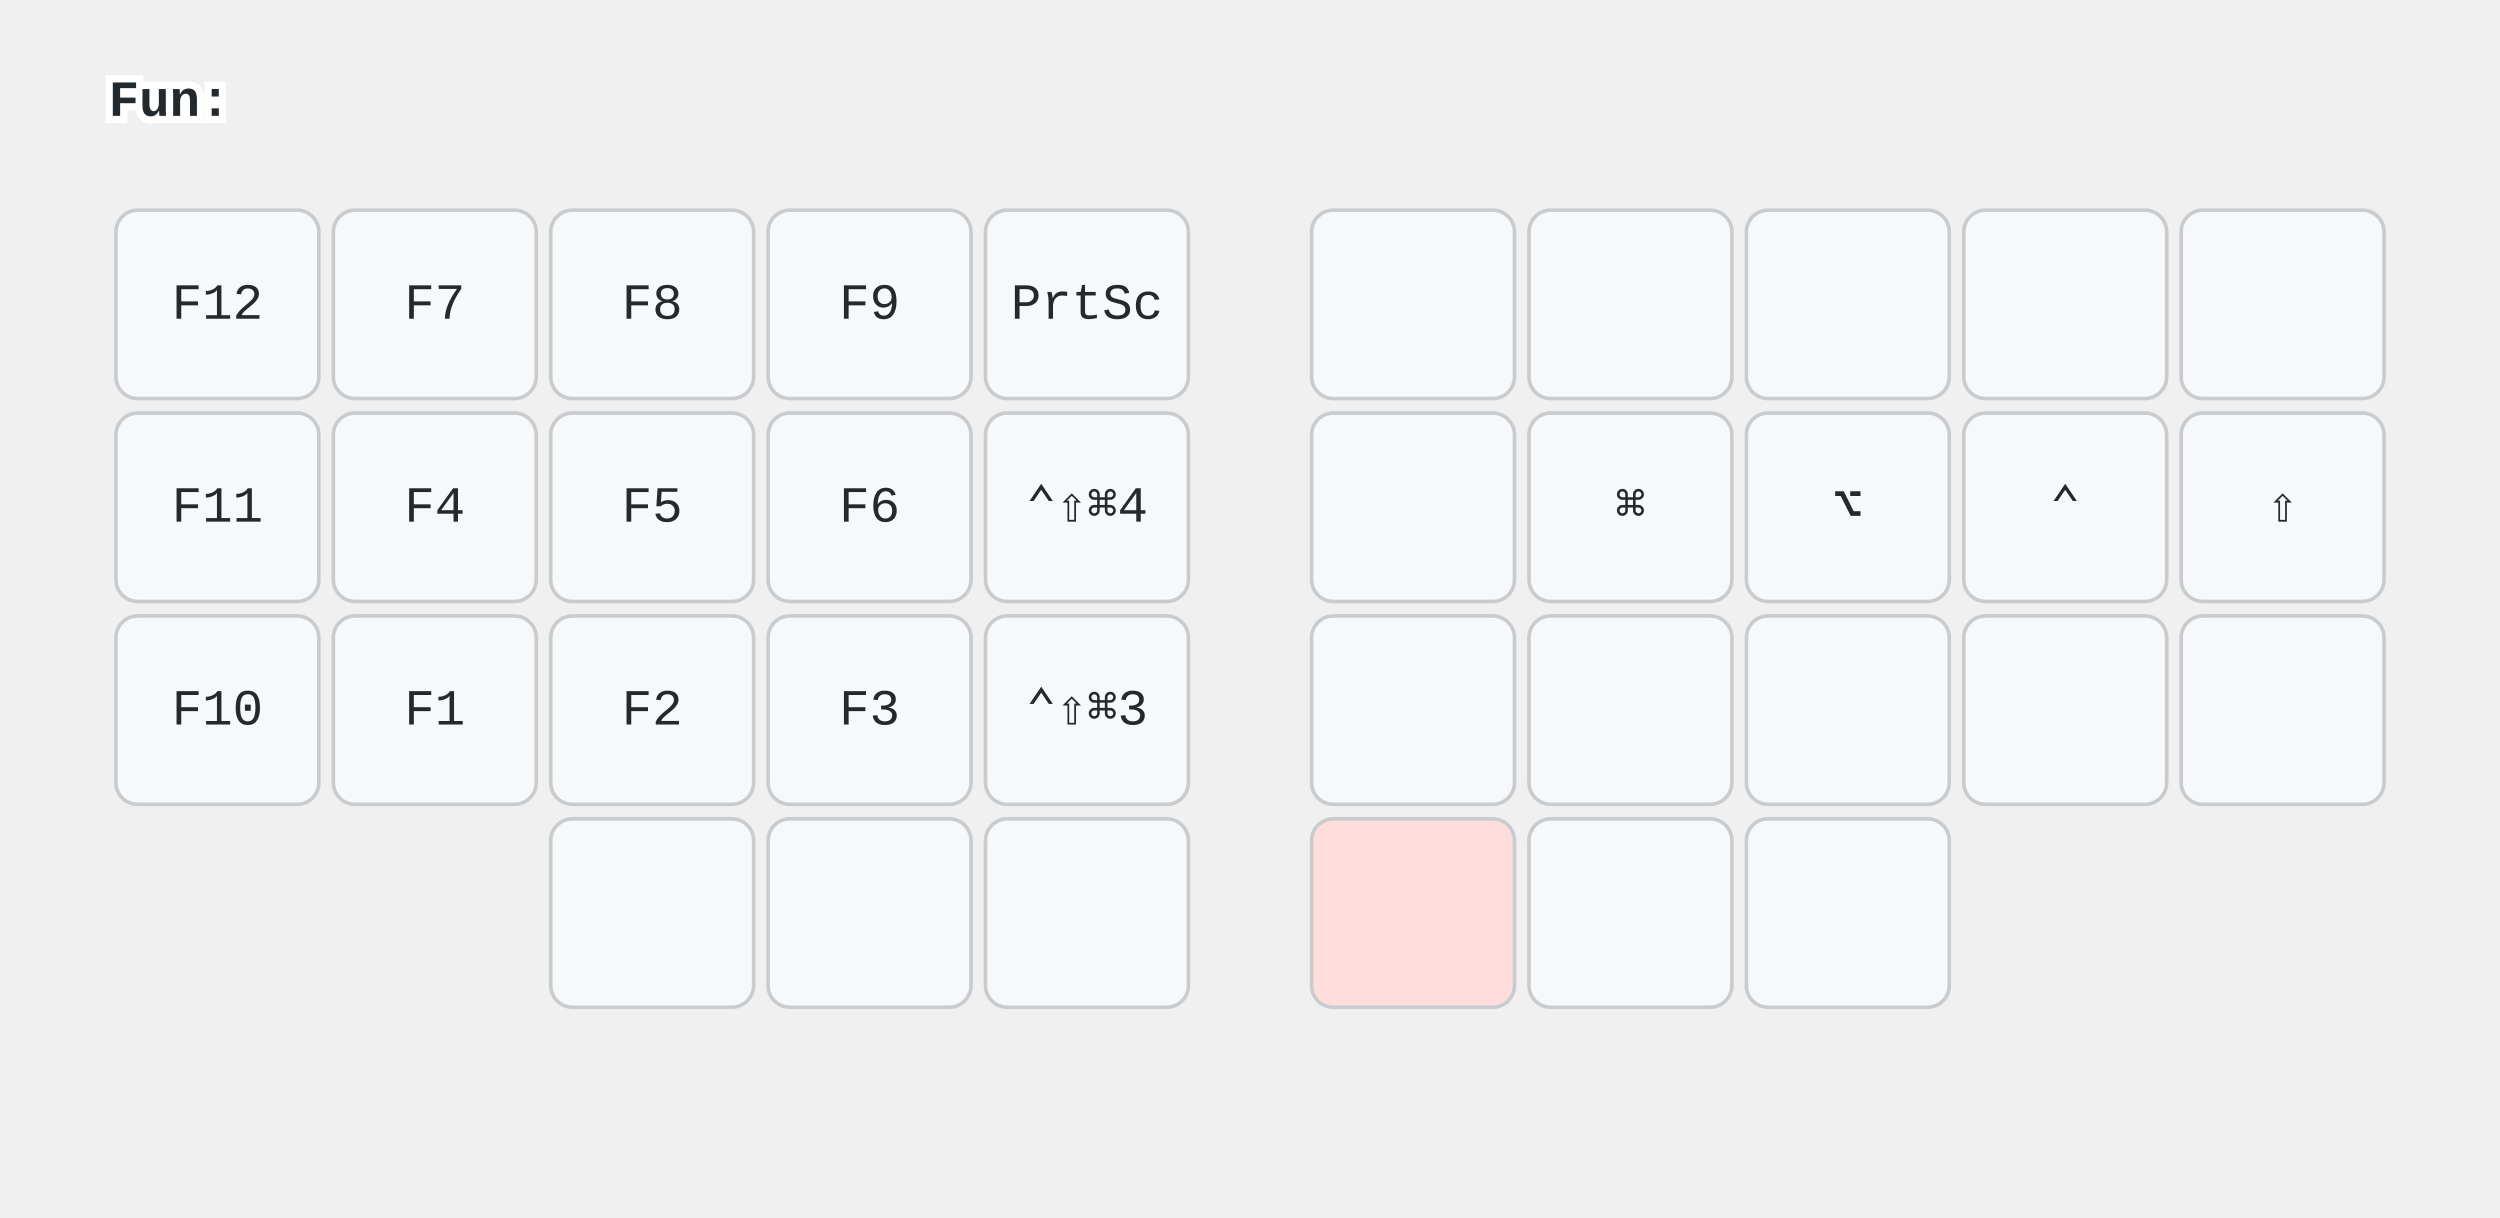
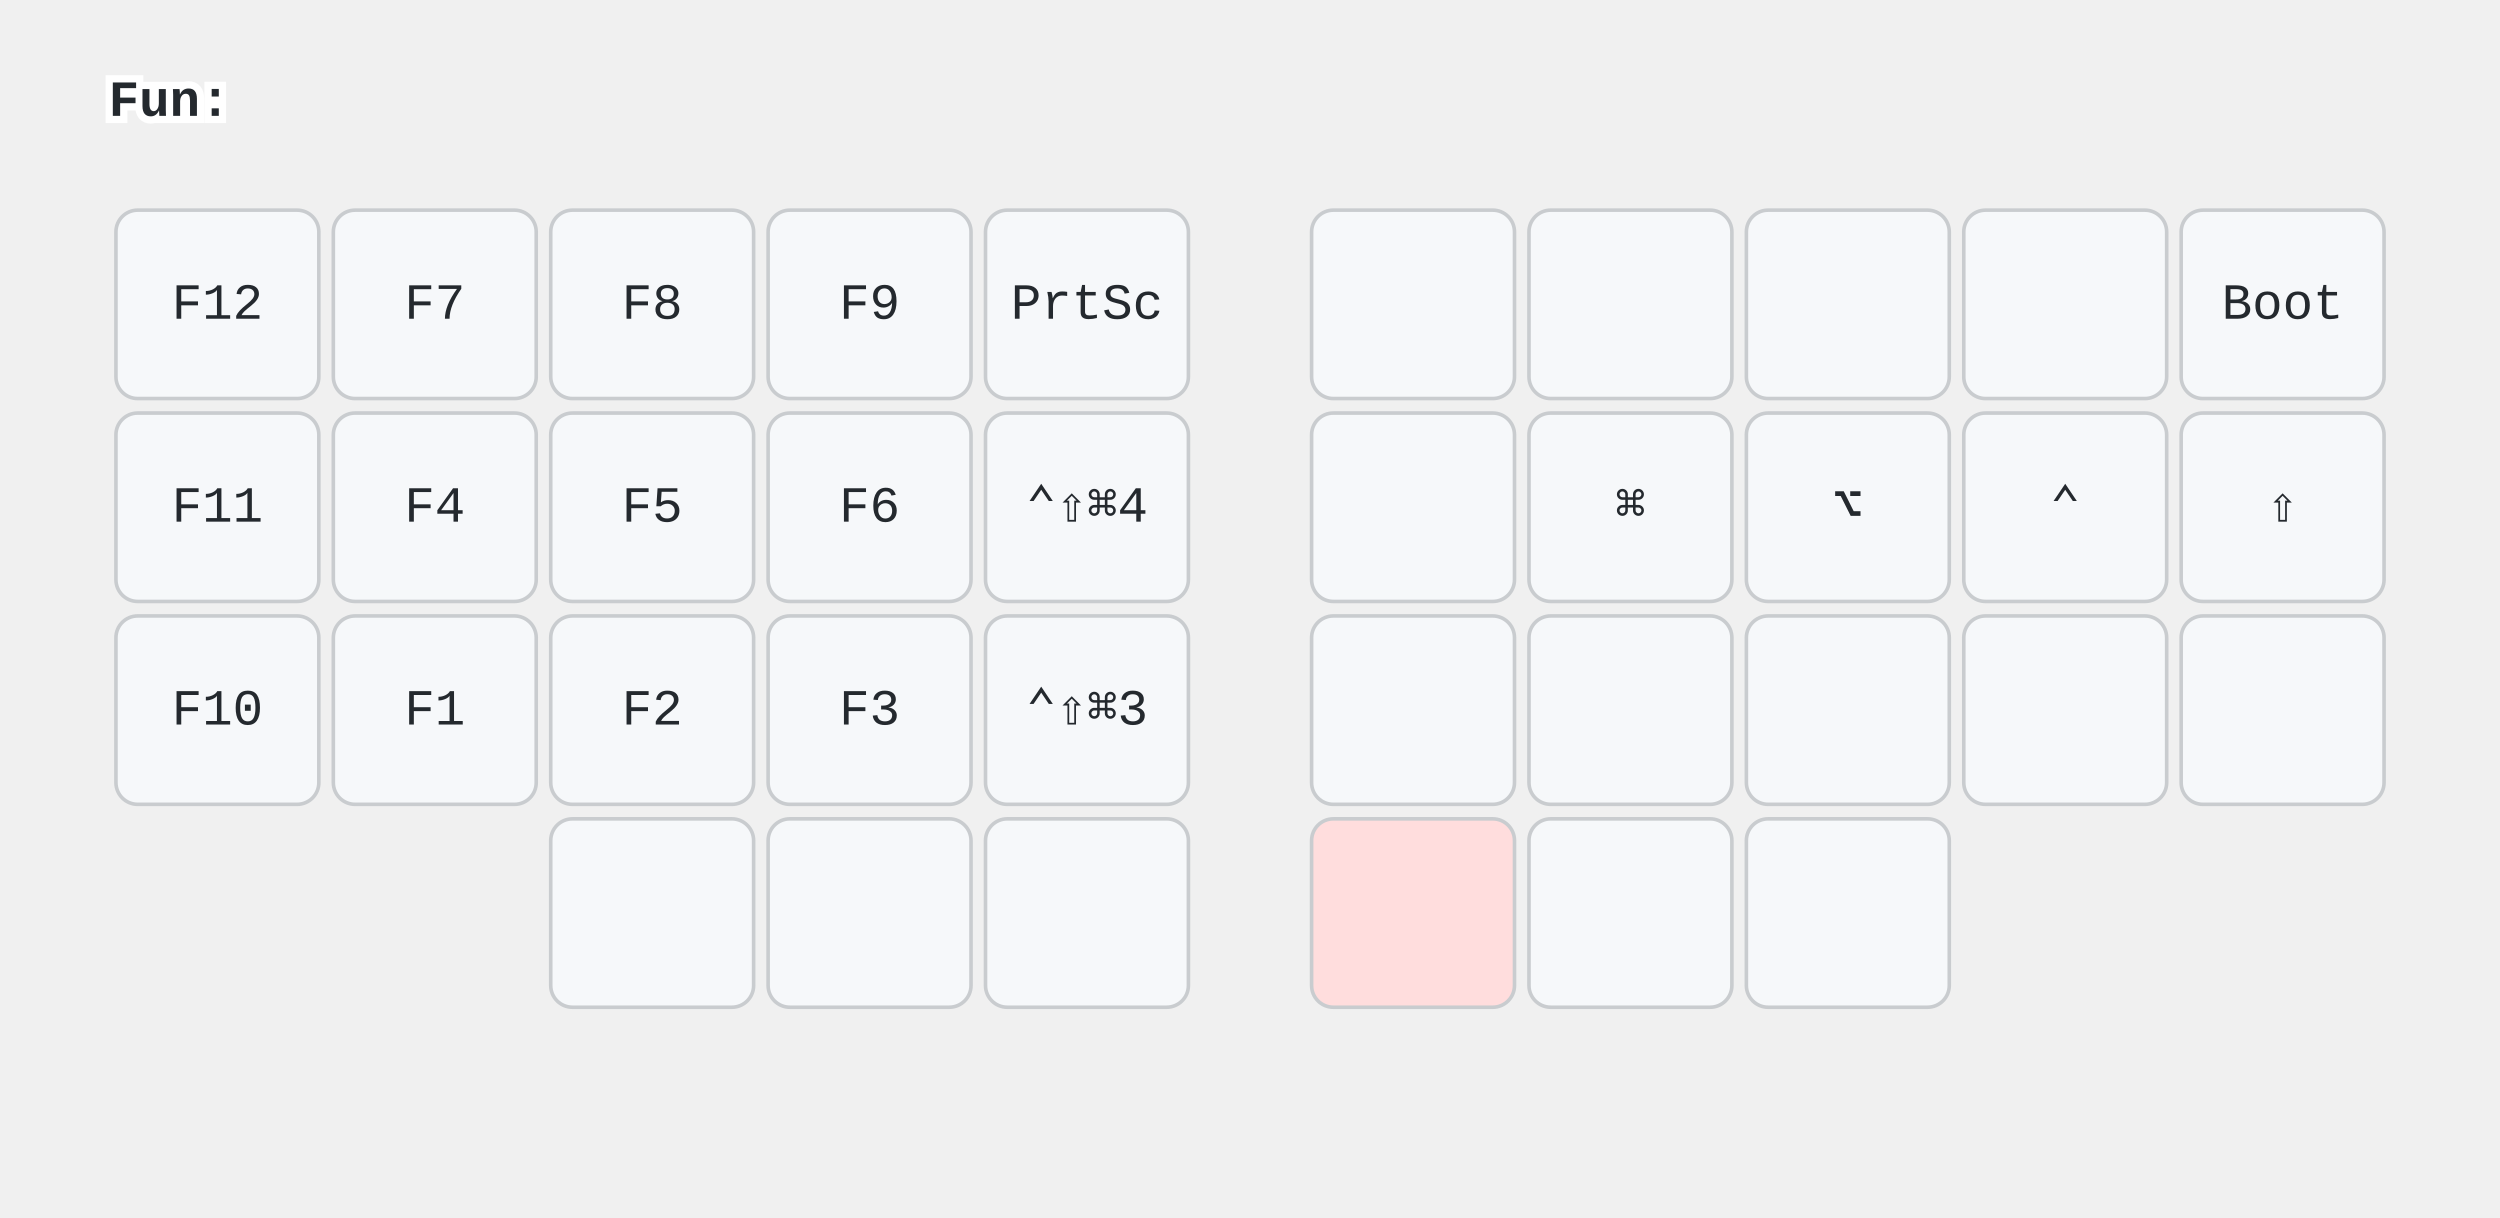
<svg xmlns="http://www.w3.org/2000/svg" width="690" height="336" viewBox="0 0 690 336" class="keymap">
  <style>/* inherit to force styles through use tags */
svg path {
    fill: inherit;
}

/* font and background color specifications */
svg.keymap {
    font-family: SFMono-Regular,Consolas,Liberation Mono,Menlo,monospace;
    font-size: 14px;
    font-kerning: normal;
    text-rendering: optimizeLegibility;
    fill: #24292e;
}

/* default key styling */
rect.key {
    fill: #f6f8fa;
}

rect.key, rect.combo {
    stroke: #c9cccf;
    stroke-width: 1;
}

/* default key side styling, only used is draw_key_sides is set */
rect.side {
    filter: brightness(90%);
}

/* color accent for combo boxes */
rect.combo, rect.combo-separate {
    fill: #cdf;
}

/* color accent for held keys */
rect.held, rect.combo.held {
    fill: #fdd;
}

/* color accent for ghost (optional) keys */
rect.ghost, rect.combo.ghost {
    stroke-dasharray: 4, 4;
    stroke-width: 2;
}

text {
    text-anchor: middle;
    dominant-baseline: middle;
}

/* styling for layer labels */
text.label {
    font-weight: bold;
    text-anchor: start;
    stroke: white;
    stroke-width: 4;
    paint-order: stroke;
}

/* styling for optional footer */
text.footer {
    text-anchor: end;
    dominant-baseline: auto;
    stroke: white;
    stroke-width: 4;
    paint-order: stroke;
}

/* styling for combo tap, and key non-tap label text */
text.combo, text.hold, text.shifted, text.left, text.right, text.tl, text.tr, text.bl, text.br {
    font-size: 11px;
}

text.hold, text.bl, text.br {
    text-anchor: middle;
    dominant-baseline: auto;
}

text.shifted, text.tl, text.tr {
    text-anchor: middle;
    dominant-baseline: hanging;
}

text.left, text.tl, text.bl {
    text-anchor: start;
}

text.right, text.tr, text.br {
    text-anchor: end;
}

text.layer-activator {
    text-decoration: underline;
}

/* styling for hold/shifted label text in combo box */
text.combo.hold, text.combo.shifted, text.combo.left, text.combo.right {
    font-size: 8px;
}

/* lighter symbol for transparent keys */
text.trans {
    fill: #7b7e81;
}

/* styling for combo dendrons */
path.combo {
    stroke-width: 1;
    stroke: gray;
    fill: none;
}

/* Start Tabler Icons Cleanup */
/* cannot use height/width with glyphs */
.icon-tabler &gt; path {
    fill: inherit;
    stroke: inherit;
    stroke-width: 2;
}
/* hide tabler's default box */
.icon-tabler &gt; path[stroke="none"][fill="none"] {
    visibility: hidden;
}
/* End Tabler Icons Cleanup */
</style>
  <g transform="translate(30, 0)" class="layer-Fun">
    <text x="0" y="28" class="label" id="Fun">Fun:</text>
    <g transform="translate(0, 56)">
      <g transform="translate(30, 28)" class="key keypos-0">
        <rect rx="6" ry="6" x="-28" y="-26" width="56" height="52" class="key" />
        <text x="0" y="0" class="key tap">F12</text>
      </g>
      <g transform="translate(90, 28)" class="key keypos-1">
        <rect rx="6" ry="6" x="-28" y="-26" width="56" height="52" class="key" />
        <text x="0" y="0" class="key tap">F7</text>
      </g>
      <g transform="translate(150, 28)" class="key keypos-2">
        <rect rx="6" ry="6" x="-28" y="-26" width="56" height="52" class="key" />
        <text x="0" y="0" class="key tap">F8</text>
      </g>
      <g transform="translate(210, 28)" class="key keypos-3">
        <rect rx="6" ry="6" x="-28" y="-26" width="56" height="52" class="key" />
        <text x="0" y="0" class="key tap">F9</text>
      </g>
      <g transform="translate(270, 28)" class="key keypos-4">
        <rect rx="6" ry="6" x="-28" y="-26" width="56" height="52" class="key" />
        <text x="0" y="0" class="key tap">PrtSc</text>
      </g>
      <g transform="translate(360, 28)" class="key keypos-5">
        <rect rx="6" ry="6" x="-28" y="-26" width="56" height="52" class="key" />
      </g>
      <g transform="translate(420, 28)" class="key keypos-6">
        <rect rx="6" ry="6" x="-28" y="-26" width="56" height="52" class="key" />
      </g>
      <g transform="translate(480, 28)" class="key keypos-7">
        <rect rx="6" ry="6" x="-28" y="-26" width="56" height="52" class="key" />
      </g>
      <g transform="translate(540, 28)" class="key keypos-8">
        <rect rx="6" ry="6" x="-28" y="-26" width="56" height="52" class="key" />
      </g>
      <g transform="translate(600, 28)" class="key keypos-9">
        <rect rx="6" ry="6" x="-28" y="-26" width="56" height="52" class="key" />
+         <text x="0" y="0" class="key tap">Boot</text>
      </g>
      <g transform="translate(30, 84)" class="key keypos-10">
        <rect rx="6" ry="6" x="-28" y="-26" width="56" height="52" class="key" />
        <text x="0" y="0" class="key tap">F11</text>
      </g>
      <g transform="translate(90, 84)" class="key keypos-11">
        <rect rx="6" ry="6" x="-28" y="-26" width="56" height="52" class="key" />
        <text x="0" y="0" class="key tap">F4</text>
      </g>
      <g transform="translate(150, 84)" class="key keypos-12">
        <rect rx="6" ry="6" x="-28" y="-26" width="56" height="52" class="key" />
        <text x="0" y="0" class="key tap">F5</text>
      </g>
      <g transform="translate(210, 84)" class="key keypos-13">
        <rect rx="6" ry="6" x="-28" y="-26" width="56" height="52" class="key" />
        <text x="0" y="0" class="key tap">F6</text>
      </g>
      <g transform="translate(270, 84)" class="key keypos-14">
        <rect rx="6" ry="6" x="-28" y="-26" width="56" height="52" class="key" />
        <text x="0" y="0" class="key tap">⌃⇧⌘4</text>
      </g>
      <g transform="translate(360, 84)" class="key keypos-15">
        <rect rx="6" ry="6" x="-28" y="-26" width="56" height="52" class="key" />
      </g>
      <g transform="translate(420, 84)" class="key keypos-16">
        <rect rx="6" ry="6" x="-28" y="-26" width="56" height="52" class="key" />
        <text x="0" y="0" class="key tap">⌘</text>
      </g>
      <g transform="translate(480, 84)" class="key keypos-17">
        <rect rx="6" ry="6" x="-28" y="-26" width="56" height="52" class="key" />
        <text x="0" y="0" class="key tap">⌥</text>
      </g>
      <g transform="translate(540, 84)" class="key keypos-18">
        <rect rx="6" ry="6" x="-28" y="-26" width="56" height="52" class="key" />
        <text x="0" y="0" class="key tap">⌃</text>
      </g>
      <g transform="translate(600, 84)" class="key keypos-19">
        <rect rx="6" ry="6" x="-28" y="-26" width="56" height="52" class="key" />
        <text x="0" y="0" class="key tap">⇧</text>
      </g>
      <g transform="translate(30, 140)" class="key keypos-20">
        <rect rx="6" ry="6" x="-28" y="-26" width="56" height="52" class="key" />
        <text x="0" y="0" class="key tap">F10</text>
      </g>
      <g transform="translate(90, 140)" class="key keypos-21">
        <rect rx="6" ry="6" x="-28" y="-26" width="56" height="52" class="key" />
        <text x="0" y="0" class="key tap">F1</text>
      </g>
      <g transform="translate(150, 140)" class="key keypos-22">
        <rect rx="6" ry="6" x="-28" y="-26" width="56" height="52" class="key" />
        <text x="0" y="0" class="key tap">F2</text>
      </g>
      <g transform="translate(210, 140)" class="key keypos-23">
        <rect rx="6" ry="6" x="-28" y="-26" width="56" height="52" class="key" />
        <text x="0" y="0" class="key tap">F3</text>
      </g>
      <g transform="translate(270, 140)" class="key keypos-24">
        <rect rx="6" ry="6" x="-28" y="-26" width="56" height="52" class="key" />
        <text x="0" y="0" class="key tap">⌃⇧⌘3</text>
      </g>
      <g transform="translate(360, 140)" class="key keypos-25">
        <rect rx="6" ry="6" x="-28" y="-26" width="56" height="52" class="key" />
      </g>
      <g transform="translate(420, 140)" class="key keypos-26">
        <rect rx="6" ry="6" x="-28" y="-26" width="56" height="52" class="key" />
      </g>
      <g transform="translate(480, 140)" class="key keypos-27">
        <rect rx="6" ry="6" x="-28" y="-26" width="56" height="52" class="key" />
      </g>
      <g transform="translate(540, 140)" class="key keypos-28">
        <rect rx="6" ry="6" x="-28" y="-26" width="56" height="52" class="key" />
      </g>
      <g transform="translate(600, 140)" class="key keypos-29">
        <rect rx="6" ry="6" x="-28" y="-26" width="56" height="52" class="key" />
      </g>
      <g transform="translate(150, 196)" class="key keypos-30">
        <rect rx="6" ry="6" x="-28" y="-26" width="56" height="52" class="key" />
      </g>
      <g transform="translate(210, 196)" class="key keypos-31">
        <rect rx="6" ry="6" x="-28" y="-26" width="56" height="52" class="key" />
      </g>
      <g transform="translate(270, 196)" class="key keypos-32">
        <rect rx="6" ry="6" x="-28" y="-26" width="56" height="52" class="key" />
      </g>
      <g transform="translate(360, 196)" class="key held keypos-33">
        <rect rx="6" ry="6" x="-28" y="-26" width="56" height="52" class="key held" />
      </g>
      <g transform="translate(420, 196)" class="key keypos-34">
        <rect rx="6" ry="6" x="-28" y="-26" width="56" height="52" class="key" />
      </g>
      <g transform="translate(480, 196)" class="key keypos-35">
        <rect rx="6" ry="6" x="-28" y="-26" width="56" height="52" class="key" />
      </g>
    </g>
  </g>
</svg>
